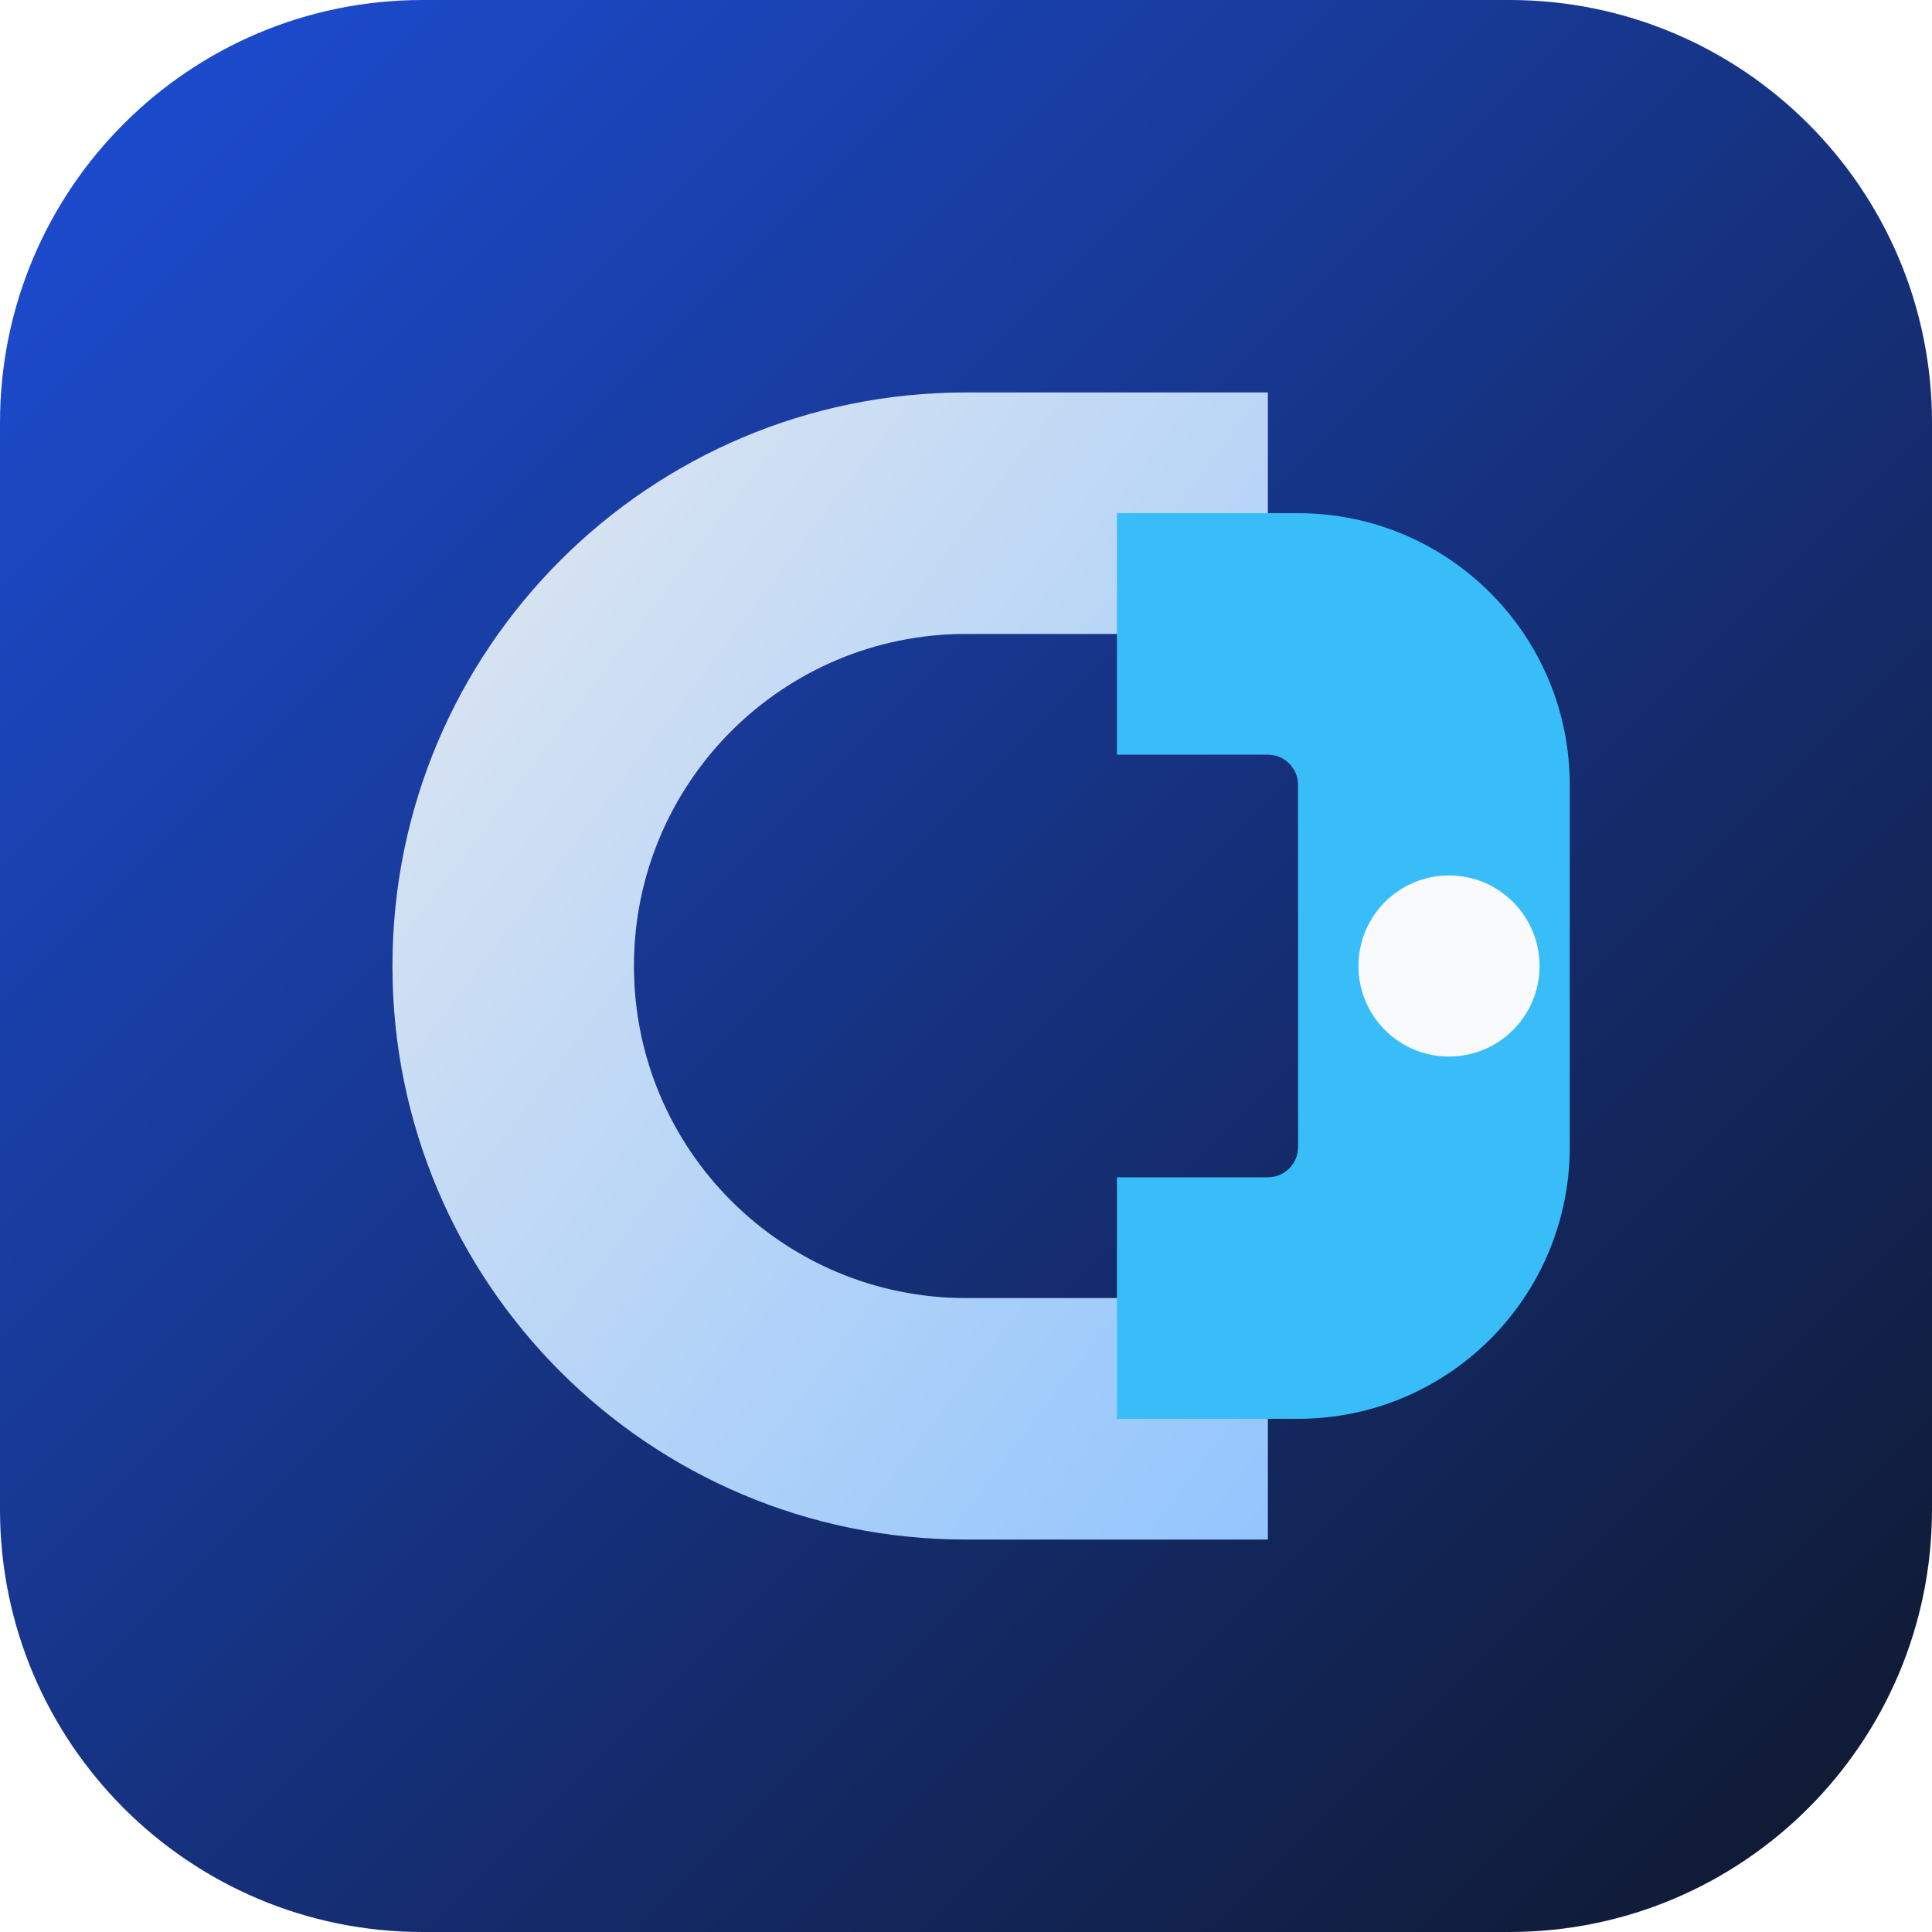
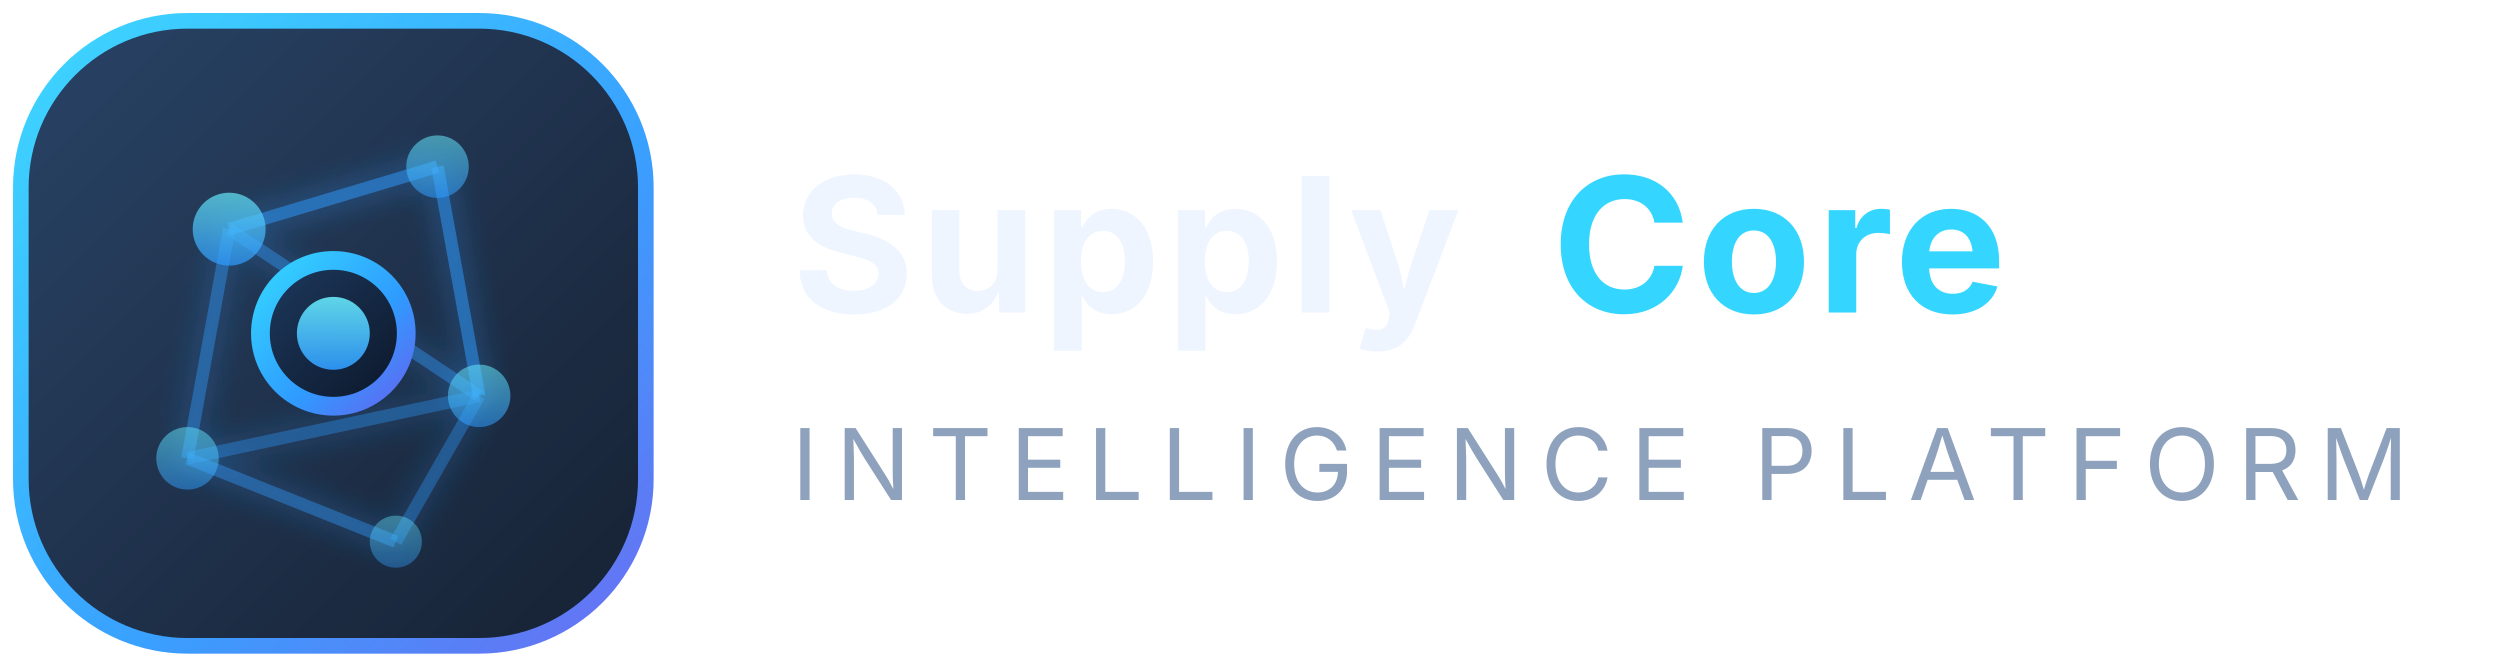
- <svg xmlns="http://www.w3.org/2000/svg" viewBox="0 0 128 128" role="img" aria-labelledby="title desc">
+ <svg xmlns="http://www.w3.org/2000/svg" viewBox="0 0 240 64" role="img" aria-labelledby="title desc">
  <defs>
-     <linearGradient id="bg" x1="0%" y1="0%" x2="100%" y2="100%">
-       <stop offset="0%" stop-color="#1d4ed8" />
-       <stop offset="100%" stop-color="#0f172a" />
+     <linearGradient id="mark-bg" x1="0%" y1="0%" x2="100%" y2="100%">
+       <stop offset="0%" stop-color="#1e3a5f" />
+       <stop offset="100%" stop-color="#0b1628" />
    </linearGradient>
-     <linearGradient id="core" x1="0%" y1="0%" x2="100%" y2="100%">
-       <stop offset="0%" stop-color="#e2e8f0" />
-       <stop offset="100%" stop-color="#93c5fd" />
+     <linearGradient id="ring-grad" x1="0%" y1="0%" x2="100%" y2="100%">
+       <stop offset="0%" stop-color="#34d6ff" />
+       <stop offset="60%" stop-color="#2f9bff" />
+       <stop offset="100%" stop-color="#6366f1" />
    </linearGradient>
+     <linearGradient id="node-glow" x1="50%" y1="0%" x2="50%" y2="100%">
+       <stop offset="0%" stop-color="#67e8f9" />
+       <stop offset="100%" stop-color="#2f9bff" />
+     </linearGradient>
+     <filter id="glow">
+       <feGaussianBlur stdDeviation="1.5" result="blur" />
+       <feMerge>
+         <feMergeNode in="blur" />
+         <feMergeNode in="SourceGraphic" />
+       </feMerge>
+     </filter>
  </defs>
-   <rect width="128" height="128" rx="28" fill="url(#bg)" />
-   <path d="M26 64c0-21 17-38 38-38h20v16H64c-12.15 0-22 9.85-22 22s9.85 22 22 22h20v16H64c-21 0-38-17-38-38Z" fill="url(#core)" />
-   <path d="M74 34h12c9.941 0 18 8.059 18 18v24c0 9.941-8.059 18-18 18H74V78h10c1.105 0 2-.895 2-2V52c0-1.105-.895-2-2-2H74V34Z" fill="#38bdf8" />
-   <circle cx="96" cy="64" r="6" fill="#f8fafc" />
+   <rect x="2" y="2" width="60" height="60" rx="16" fill="url(#mark-bg)" stroke="url(#ring-grad)" stroke-width="1.5" opacity="0.95" />
+   <g filter="url(#glow)">
+     <line x1="22" y1="22" x2="42" y2="16" stroke="#2f9bff" stroke-width="1.2" opacity="0.5" />
+     <line x1="42" y1="16" x2="46" y2="38" stroke="#2f9bff" stroke-width="1.2" opacity="0.5" />
+     <line x1="46" y1="38" x2="22" y2="22" stroke="#2f9bff" stroke-width="1.2" opacity="0.4" />
+     <line x1="22" y1="22" x2="18" y2="44" stroke="#2f9bff" stroke-width="1.2" opacity="0.4" />
+     <line x1="18" y1="44" x2="46" y2="38" stroke="#2f9bff" stroke-width="1.2" opacity="0.35" />
+     <line x1="18" y1="44" x2="38" y2="52" stroke="#2f9bff" stroke-width="1.2" opacity="0.4" />
+     <line x1="46" y1="38" x2="38" y2="52" stroke="#2f9bff" stroke-width="1.2" opacity="0.35" />
+   </g>
+   <circle cx="32" cy="32" r="7" fill="url(#mark-bg)" stroke="url(#ring-grad)" stroke-width="1.8" />
+   <circle cx="32" cy="32" r="3.5" fill="url(#node-glow)" opacity="0.9" />
+   <circle cx="22" cy="22" r="3.5" fill="url(#node-glow)" opacity="0.7" />
+   <circle cx="42" cy="16" r="3" fill="url(#node-glow)" opacity="0.55" />
+   <circle cx="46" cy="38" r="3" fill="url(#node-glow)" opacity="0.55" />
+   <circle cx="18" cy="44" r="3" fill="url(#node-glow)" opacity="0.5" />
+   <circle cx="38" cy="52" r="2.5" fill="url(#node-glow)" opacity="0.4" />
+   <text x="76" y="30" font-family="system-ui, -apple-system, 'Segoe UI', sans-serif" font-weight="700" font-size="18" fill="#eef5ff" letter-spacing="0.03em">Supply</text>
+   <text x="149" y="30" font-family="system-ui, -apple-system, 'Segoe UI', sans-serif" font-weight="700" font-size="18" fill="#34d6ff" letter-spacing="0.03em">Core</text>
+   <text x="76" y="48" font-family="system-ui, -apple-system, 'Segoe UI', sans-serif" font-weight="400" font-size="9.5" fill="#8fa2bd" letter-spacing="0.18em" text-transform="uppercase">INTELLIGENCE PLATFORM</text>
</svg>
